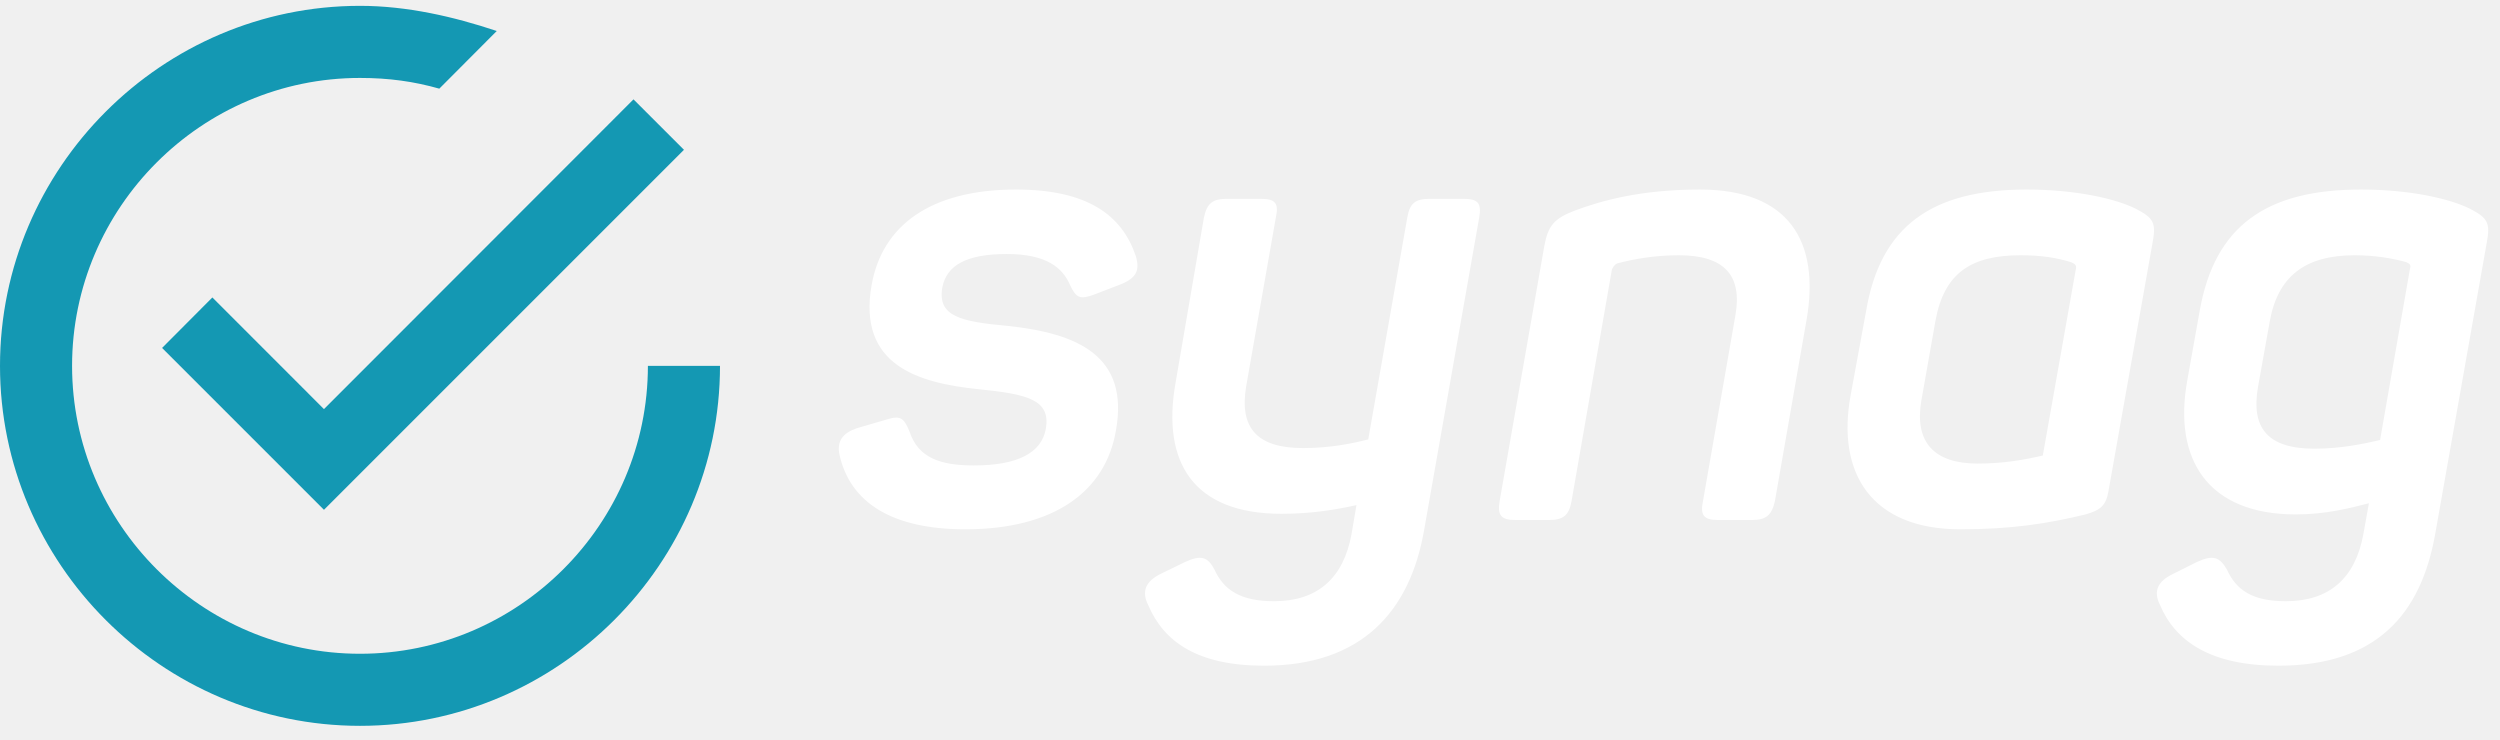
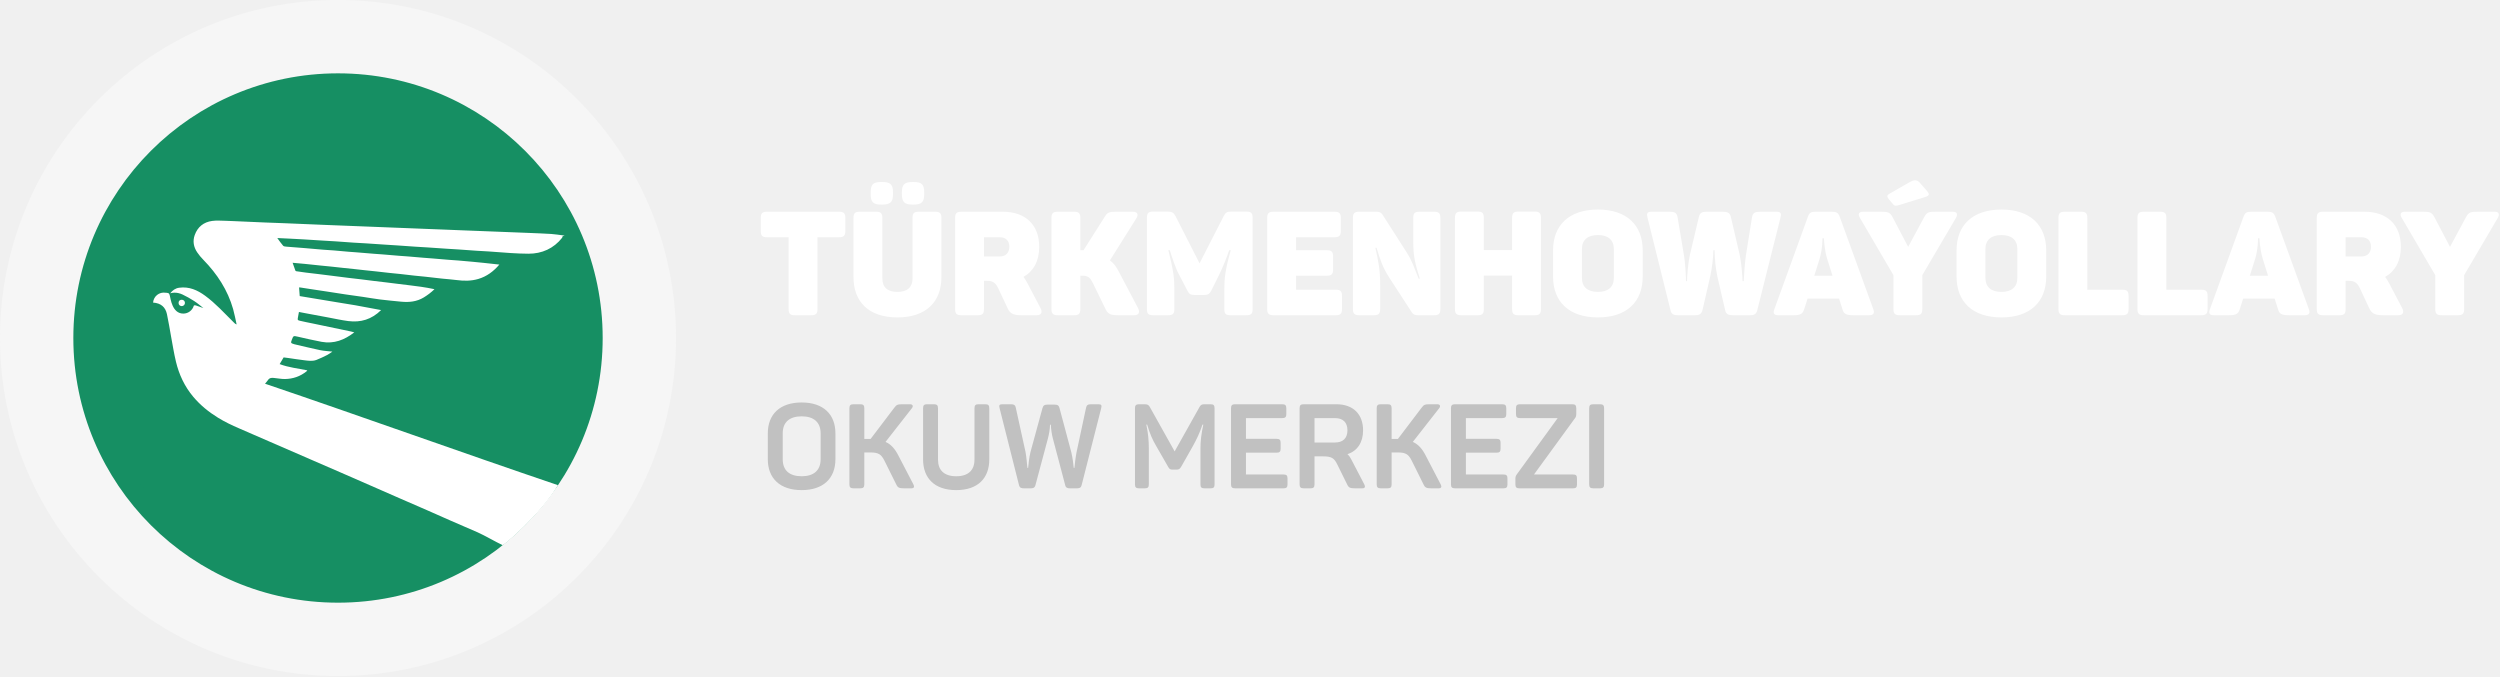
- <svg xmlns="http://www.w3.org/2000/svg" width="125px" height="37px" viewBox="0 0 125 37" version="1.1">
+ <svg xmlns="http://www.w3.org/2000/svg" width="392px" height="106px" viewBox="0 0 392 106" version="1.1">
  <defs />
-   <g id="Home" stroke="none" stroke-width="1" fill="none" fill-rule="evenodd">
+   <g id="Page-1" stroke="none" stroke-width="1" fill="none" fill-rule="evenodd">
    <g id="logo_light">
-       <path d="M10.618,14.873 L8.104,17.397 L16.198,25.49 L34.198,7.49 L31.675,4.968 L16.198,20.455 L10.618,14.873 L10.618,14.873 Z M18,32.688 C10.08,32.688 3.604,26.212 3.604,18.293 C3.604,10.373 10.08,3.897 18,3.897 C19.442,3.897 20.698,4.072 21.965,4.433 L24.838,1.55 C22.675,0.828 20.338,0.292 18,0.292 C8.104,0.292 0,8.397 0,18.293 C0,28.188 8.104,36.292 18,36.292 C27.895,36.292 36,28.188 36,18.293 L32.395,18.293 C32.395,26.212 25.92,32.688 18,32.688 Z" id="Imported-Layers-Copy-3" fill="#1498B3" />
-       <path d="M43.581,14.251 C42.868,18.281 45.937,19.149 48.913,19.459 C51.393,19.707 52.54,19.986 52.292,21.443 C52.075,22.652 50.866,23.272 48.696,23.272 C47.022,23.272 45.906,22.9 45.472,21.567 C45.193,20.885 45.007,20.761 44.325,20.978 L42.837,21.412 C42.124,21.66 41.845,22.063 41.969,22.714 C42.496,25.132 44.604,26.465 48.262,26.465 C52.664,26.465 55.268,24.605 55.795,21.536 C56.477,17.785 53.873,16.669 50.401,16.297 C48.045,16.08 46.867,15.832 47.115,14.375 C47.332,13.259 48.324,12.701 50.339,12.701 C52.323,12.701 53.129,13.383 53.501,14.251 C53.811,14.902 53.997,14.995 54.741,14.716 L56.105,14.189 C56.818,13.879 57.004,13.507 56.787,12.794 C56.105,10.779 54.4,9.477 50.804,9.477 C46.526,9.477 44.108,11.275 43.581,14.251 L43.581,14.251 Z M73.186,9.942 L71.481,9.942 C70.768,9.942 70.489,10.159 70.365,10.872 L68.412,21.97 C67.575,22.187 66.459,22.404 65.157,22.404 C62.863,22.404 61.964,21.412 62.305,19.335 L63.793,10.872 C63.948,10.159 63.762,9.942 63.049,9.942 L61.344,9.942 C60.631,9.942 60.352,10.159 60.197,10.872 L58.771,19.18 C58.089,23.086 59.639,25.69 64.072,25.69 C65.622,25.69 66.831,25.473 67.823,25.256 L67.575,26.713 C67.172,28.914 65.87,30.061 63.7,30.061 C62.026,30.061 61.189,29.503 60.724,28.48 C60.383,27.829 60.042,27.736 59.236,28.108 L58.027,28.697 C57.283,29.069 57.066,29.565 57.407,30.247 C58.182,32.076 59.856,33.285 63.204,33.285 C68.071,33.285 70.489,30.588 71.202,26.527 L73.961,10.872 C74.085,10.159 73.899,9.942 73.186,9.942 L73.186,9.942 Z M78.735,10.531 C77.681,10.934 77.402,11.306 77.216,12.298 L74.984,25.039 C74.86,25.752 75.046,26 75.759,26 L77.464,26 C78.177,26 78.456,25.752 78.58,25.039 L80.595,13.476 C80.657,13.352 80.719,13.228 80.874,13.166 C81.711,12.949 82.734,12.763 83.943,12.763 C86.206,12.763 87.136,13.755 86.764,15.801 L85.152,25.039 C84.997,25.752 85.183,26 85.896,26 L87.601,26 C88.314,26 88.593,25.752 88.748,25.039 L90.329,15.987 C91.011,12.05 89.43,9.477 84.997,9.477 C82.021,9.477 80.068,10.035 78.735,10.531 L78.735,10.531 Z M93.305,15.553 L92.53,19.769 C91.817,23.675 93.584,26.465 98.017,26.465 C100.559,26.465 102.357,26.186 104.279,25.721 C105.023,25.504 105.302,25.287 105.426,24.543 L107.627,12.143 C107.813,11.151 107.689,10.903 106.79,10.438 C105.798,9.942 103.814,9.477 101.334,9.477 C96.591,9.477 94.018,11.306 93.305,15.553 L93.305,15.553 Z M103.535,13.104 C103.783,13.197 103.845,13.29 103.783,13.507 L102.14,22.776 C101.21,22.993 100.156,23.179 98.885,23.179 C96.684,23.179 95.723,22.094 96.064,20.048 L96.777,16.018 C97.211,13.662 98.544,12.763 101.024,12.763 C102.078,12.763 102.822,12.887 103.535,13.104 L103.535,13.104 Z M109.983,15.553 L109.363,19.025 C108.65,22.962 110.386,25.721 114.788,25.721 C116.276,25.721 117.485,25.411 118.446,25.163 L118.167,26.713 C117.764,28.914 116.462,30.061 114.292,30.061 C112.618,30.061 111.812,29.503 111.347,28.48 C110.975,27.829 110.634,27.736 109.828,28.108 L108.65,28.697 C107.875,29.069 107.658,29.565 107.999,30.247 C108.774,32.076 110.541,33.285 113.92,33.285 C118.787,33.285 121.05,30.743 121.763,26.682 L124.336,12.143 C124.522,11.151 124.398,10.903 123.499,10.438 C122.507,9.942 120.523,9.477 118.043,9.477 C113.3,9.477 110.727,11.306 109.983,15.553 L109.983,15.553 Z M120.306,13.104 C120.523,13.197 120.554,13.259 120.492,13.476 L119.004,22.001 C118.198,22.187 117.051,22.435 115.718,22.435 C113.331,22.435 112.556,21.35 112.897,19.366 L113.486,16.08 C113.889,13.817 115.253,12.763 117.733,12.763 C118.756,12.763 119.624,12.918 120.306,13.104 L120.306,13.104 Z" id="synag-copy" fill="#FFFFFF" />
+       <g id="flights-copy">
+         <circle id="bg-circle" fill="#F6F6F6" cx="53" cy="53" r="53" />
+         <circle id="Oval-7-Copy-4" stroke="#168F63" stroke-width="3" fill="#168F63" cx="53" cy="53" r="40" />
+         <path d="M83.143,36.531 C82.267,36.492 81.365,36.461 80.489,36.426 C79.578,36.39 78.654,36.355 77.744,36.319 C76.877,36.285 76.003,36.25 75.136,36.217 C74.164,36.179 73.188,36.142 72.216,36.104 C71.402,36.072 70.586,36.038 69.772,36.005 C68.843,35.969 67.914,35.933 66.986,35.897 C66.119,35.863 65.252,35.828 64.385,35.794 C63.474,35.758 62.562,35.723 61.652,35.687 C60.785,35.652 59.918,35.618 59.051,35.583 C58.14,35.547 57.229,35.512 56.318,35.476 C55.434,35.442 54.55,35.406 53.665,35.372 C52.755,35.336 51.844,35.301 50.933,35.264 C50.136,35.232 49.339,35.197 48.542,35.164 C47.226,35.109 45.911,35.053 44.595,35 C43.569,34.959 42.542,34.928 41.516,34.885 C39.929,34.819 38.343,34.746 36.756,34.676 C36.309,34.656 35.862,34.627 35.415,34.622 C34.698,34.613 33.969,34.543 33.264,34.641 C31.94,34.824 30.996,35.567 30.535,36.85 C30.188,37.814 30.36,38.728 30.915,39.561 C31.195,39.982 31.531,40.374 31.885,40.736 C34.048,42.952 35.703,45.474 36.556,48.475 C36.779,49.263 36.923,50.073 37.103,50.873 C36.866,50.795 36.746,50.646 36.611,50.512 C35.17,49.087 33.807,47.576 32.164,46.371 C30.955,45.486 29.642,44.9 28.086,45.117 C27.488,45.2 27.051,45.527 26.684,45.989 C27.109,45.87 27.527,45.864 27.928,45.947 C28.162,45.996 28.391,46.074 28.612,46.177 C29.241,46.471 29.848,46.821 30.435,47.195 C30.974,47.54 31.397,47.92 31.891,48.305 C31.453,48.151 31.09,48.016 30.722,47.896 C30.59,47.853 30.477,47.858 30.39,47.926 C30.185,48.644 29.526,49.171 28.742,49.171 C26.978,49.171 26.755,46.801 26.628,46.361 C26.53,46.025 26.52,45.966 26.156,45.912 C26.087,45.902 26.015,45.908 25.946,45.898 C24.97,45.753 24.087,46.448 24,47.444 C25.264,47.535 25.94,48.176 26.176,49.251 C26.433,50.423 26.609,51.612 26.829,52.793 C27.072,54.094 27.276,55.406 27.584,56.692 C28.072,58.734 28.944,60.603 30.309,62.224 C31.412,63.534 32.72,64.594 34.171,65.489 C35.24,66.147 36.365,66.689 37.52,67.18 C39.076,67.842 40.621,68.529 42.172,69.203 C44.4,70.172 46.628,71.139 48.856,72.106 C50.57,72.85 52.284,73.592 53.997,74.338 C55.703,75.081 57.407,75.829 59.112,76.575 C60.29,77.091 61.467,77.61 62.646,78.124 C64.077,78.749 65.512,79.366 66.943,79.992 C68.159,80.525 69.37,81.071 70.587,81.603 C72.024,82.23 73.469,82.84 74.903,83.474 C75.991,83.954 77.738,84.984 78.818,85.482 C78.959,85.548 84.705,80.782 87.488,76.076 C72.325,70.933 56.728,65.312 41.557,60.166 C41.736,59.947 41.906,59.769 42.04,59.567 C42.26,59.236 42.586,59.229 42.918,59.259 C43.5,59.309 44.081,59.436 44.661,59.43 C45.932,59.417 47.088,59.023 48.085,58.21 C48.126,58.177 48.151,58.123 48.188,58.072 C46.728,57.766 45.256,57.625 43.85,57.091 C44.069,56.721 44.272,56.378 44.471,56.041 C44.738,56.075 44.988,56.104 45.238,56.14 C46.038,56.254 46.837,56.385 47.639,56.48 C48.299,56.559 48.976,56.68 49.619,56.433 C50.203,56.21 50.767,55.932 51.326,55.651 C51.599,55.514 51.841,55.315 52.116,55.132 C51.446,55.056 50.812,55.032 50.2,54.905 C48.845,54.623 47.501,54.289 46.153,53.977 C45.586,53.81 45.57,53.776 45.75,53.298 C46.003,52.628 46.001,52.637 46.689,52.791 C47.935,53.07 49.178,53.371 50.434,53.6 C52.369,53.953 54.033,53.297 55.55,52.113 C55.367,52.064 55.206,52.014 55.041,51.979 C53.018,51.554 50.994,51.132 48.971,50.709 C48.326,50.574 47.678,50.455 47.038,50.3 C46.646,50.205 46.649,50.18 46.712,49.798 C46.761,49.503 46.819,49.21 46.872,48.917 C47.261,48.991 47.611,49.06 47.96,49.125 C49.124,49.342 50.287,49.56 51.451,49.775 C52.503,49.97 53.549,50.208 54.609,50.344 C56.55,50.593 58.273,50.094 59.758,48.619 C58.364,48.358 57.031,48.101 55.695,47.863 C54.796,47.702 53.892,47.569 52.991,47.421 C52.072,47.27 51.154,47.117 50.236,46.964 C49.155,46.785 48.075,46.606 46.996,46.426 C46.962,45.968 46.928,45.527 46.894,45.066 C46.976,45.071 47.053,45.072 47.128,45.083 C47.653,45.164 48.176,45.248 48.701,45.328 C49.545,45.457 50.39,45.581 51.235,45.71 C52.228,45.862 53.22,46.022 54.214,46.169 C55.111,46.302 56.01,46.418 56.907,46.55 C57.802,46.682 58.692,46.846 59.589,46.957 C60.68,47.093 61.777,47.191 62.871,47.301 C64.128,47.427 65.339,47.313 66.45,46.637 C67.051,46.27 67.607,45.85 68.127,45.344 C67.326,45.173 66.667,45.063 66.007,44.966 C65.456,44.885 64.903,44.818 64.351,44.749 C63.728,44.671 63.105,44.598 62.482,44.521 C61.825,44.44 61.168,44.355 60.511,44.275 C59.87,44.197 59.229,44.126 58.588,44.048 C57.931,43.968 57.274,43.88 56.617,43.8 C55.976,43.723 55.335,43.655 54.694,43.576 C53.898,43.478 53.102,43.373 52.306,43.273 C51.509,43.172 50.713,43.071 49.917,42.974 C49.266,42.894 48.614,42.825 47.964,42.743 C47.464,42.68 46.966,42.607 46.468,42.531 C46.411,42.522 46.332,42.475 46.314,42.426 C46.166,42.03 46.03,41.63 45.881,41.204 C46.55,41.264 47.194,41.317 47.836,41.381 C48.645,41.461 49.452,41.553 50.261,41.636 C50.826,41.695 51.392,41.745 51.957,41.804 C52.573,41.869 53.189,41.94 53.805,42.006 C54.352,42.064 54.899,42.117 55.445,42.176 C56.044,42.24 56.642,42.31 57.24,42.375 C57.787,42.434 58.335,42.487 58.882,42.547 C59.619,42.628 60.355,42.717 61.092,42.796 C61.647,42.856 62.204,42.902 62.759,42.963 C63.496,43.043 64.231,43.137 64.967,43.217 C65.531,43.279 66.098,43.323 66.662,43.385 C67.564,43.483 68.465,43.595 69.367,43.691 C70.114,43.771 70.865,43.812 71.608,43.914 C72.75,44.069 73.879,44.069 74.991,43.742 C76.318,43.351 77.378,42.563 78.299,41.484 C78.042,41.457 77.829,41.434 77.616,41.411 C77.017,41.346 76.419,41.279 75.82,41.216 C75.239,41.156 74.657,41.097 74.074,41.043 C73.343,40.975 72.612,40.908 71.88,40.848 C71.366,40.805 70.851,40.778 70.337,40.737 C69.519,40.671 68.701,40.598 67.882,40.53 C67.394,40.49 66.906,40.458 66.418,40.417 C65.625,40.352 64.833,40.279 64.04,40.214 C63.535,40.173 63.028,40.144 62.522,40.103 C61.712,40.037 60.902,39.963 60.091,39.898 C59.585,39.857 59.078,39.828 58.572,39.787 C57.744,39.721 56.917,39.648 56.089,39.581 C55.601,39.542 55.112,39.513 54.624,39.471 C53.858,39.406 53.093,39.329 52.327,39.266 C51.778,39.221 51.227,39.199 50.678,39.154 C49.694,39.074 48.712,38.979 47.728,38.898 C46.794,38.821 45.859,38.759 44.926,38.678 C44.742,38.662 44.497,38.647 44.394,38.531 C44.061,38.155 43.781,37.733 43.48,37.326 C44.129,37.357 44.775,37.386 45.421,37.418 C46.122,37.453 46.823,37.488 47.524,37.53 C48.608,37.595 49.691,37.667 50.774,37.734 C51.386,37.772 51.998,37.802 52.609,37.843 C53.568,37.909 54.527,37.985 55.487,38.049 C56.124,38.092 56.763,38.118 57.4,38.159 C58.43,38.225 59.46,38.298 60.49,38.367 C61.066,38.405 61.643,38.437 62.219,38.476 C63.205,38.544 64.19,38.617 65.176,38.683 C65.787,38.723 66.399,38.752 67.01,38.793 C68.014,38.859 69.017,38.932 70.02,38.999 C70.614,39.039 71.208,39.068 71.801,39.109 C72.77,39.175 73.738,39.25 74.706,39.315 C75.335,39.357 75.964,39.381 76.593,39.425 C77.77,39.507 78.946,39.611 80.124,39.681 C81.034,39.735 81.947,39.779 82.859,39.782 C84.986,39.789 86.827,38.957 88.146,37.278 C88.236,37.163 88.036,37.055 88.536,36.943 C87.536,36.821 87.112,36.728 86.452,36.686 C85.368,36.617 84.228,36.578 83.143,36.531 Z M29,47.504 C29.001,47.211 28.791,47 28.497,47 C28.191,47 27.999,47.195 28,47.502 C28.001,47.783 28.216,48 28.494,48 C28.767,48 28.999,47.772 29,47.504" id="Fill-5" fill="#FFFFFF" />
+       </g>
+       <g id="text-copy-2" transform="translate(119, 28)">
+         <path d="M12.566,5.2 L1.251,5.2 C0.52,5.2 0.291,5.451 0.291,6.16 L0.291,8.217 C0.291,8.949 0.52,9.2 1.251,9.2 L4.657,9.2 L4.657,20.469 C4.657,21.177 4.886,21.429 5.617,21.429 L8.2,21.429 C8.931,21.429 9.183,21.177 9.183,20.469 L9.183,9.2 L12.566,9.2 C13.297,9.2 13.549,8.949 13.549,8.217 L13.549,6.16 C13.549,5.451 13.297,5.2 12.566,5.2 L12.566,5.2 Z M19.331,0.537 L19.171,0.537 C17.891,0.537 17.526,0.926 17.526,2.16 L17.526,2.457 C17.526,3.669 17.891,4.08 19.171,4.08 L19.331,4.08 C20.611,4.08 21.023,3.669 21.023,2.457 L21.023,2.16 C21.023,0.926 20.611,0.537 19.331,0.537 L19.331,0.537 Z M24.246,0.537 L24.086,0.537 C22.829,0.537 22.417,0.926 22.417,2.16 L22.417,2.457 C22.417,3.669 22.829,4.08 24.086,4.08 L24.246,4.08 C25.526,4.08 25.914,3.669 25.914,2.457 L25.914,2.16 C25.914,0.926 25.526,0.537 24.246,0.537 L24.246,0.537 Z M19.354,15.669 L19.354,6.16 C19.354,5.451 19.103,5.2 18.371,5.2 L15.789,5.2 C15.057,5.2 14.829,5.451 14.829,6.16 L14.829,15.463 C14.829,19.303 17.206,21.771 21.709,21.771 C26.234,21.771 28.611,19.303 28.611,15.463 L28.611,6.16 C28.611,5.451 28.36,5.2 27.629,5.2 L25.046,5.2 C24.314,5.2 24.086,5.451 24.086,6.16 L24.086,15.669 C24.086,17.017 23.286,17.771 21.709,17.771 C20.131,17.771 19.354,17.017 19.354,15.669 L19.354,15.669 Z M38.257,5.2 L31.743,5.2 C31.011,5.2 30.76,5.451 30.76,6.16 L30.76,20.469 C30.76,21.177 31.011,21.429 31.743,21.429 L34.326,21.429 C35.057,21.429 35.286,21.177 35.286,20.469 L35.286,16.034 L35.811,16.034 C36.749,16.034 37.137,16.423 37.526,17.2 L38.989,20.331 C39.354,21.131 39.88,21.429 41.091,21.429 L43.56,21.429 C44.314,21.429 44.474,20.926 44.154,20.309 L42.097,16.4 C41.914,16.034 41.709,15.714 41.48,15.417 C43.034,14.549 43.949,12.949 43.949,10.709 C43.949,7.166 41.709,5.2 38.257,5.2 L38.257,5.2 Z M39.263,10.686 C39.263,11.623 38.714,12.217 37.754,12.217 L35.286,12.217 L35.286,9.2 L37.754,9.2 C38.737,9.2 39.263,9.771 39.263,10.686 L39.263,10.686 Z M59.446,20.309 L56.429,14.594 C56.04,13.817 55.606,13.246 55.034,12.834 L59.194,6.206 C59.56,5.611 59.331,5.2 58.646,5.2 L56.017,5.2 C54.829,5.2 54.623,5.337 54.189,6.046 L50.897,11.234 L50.714,11.234 L50.394,11.234 L50.394,6.16 C50.394,5.451 50.166,5.2 49.434,5.2 L46.851,5.2 C46.12,5.2 45.869,5.451 45.869,6.16 L45.869,20.469 C45.869,21.177 46.12,21.429 46.851,21.429 L49.434,21.429 C50.166,21.429 50.394,21.177 50.394,20.469 L50.394,15.234 L50.806,15.234 C51.674,15.234 51.994,15.646 52.36,16.377 L54.349,20.469 C54.737,21.269 55.171,21.429 56.383,21.429 L58.851,21.429 C59.606,21.429 59.766,20.926 59.446,20.309 L59.446,20.309 Z M76.429,5.177 L74.143,5.177 C73.389,5.177 73.183,5.291 72.863,5.909 L69.091,13.291 L65.32,5.886 C65,5.314 64.771,5.177 63.971,5.177 L61.823,5.177 C61.091,5.177 60.84,5.406 60.84,6.137 L60.84,20.491 C60.84,21.2 61.091,21.429 61.823,21.429 L64.154,21.429 C64.886,21.429 65.137,21.2 65.137,20.491 L65.137,17.246 C65.137,15.669 65.023,14.526 64.2,11.234 L64.429,11.234 C64.657,12.034 65.366,14.137 65.846,15.006 L67.194,17.589 C67.446,18.091 67.674,18.251 68.291,18.251 L69.823,18.251 C70.44,18.251 70.669,18.046 70.92,17.589 L72.2,15.006 C72.68,14.069 73.503,11.989 73.731,11.234 L73.983,11.234 C73.114,14.274 72.977,15.714 72.977,17.223 L72.977,20.491 C72.977,21.2 73.206,21.429 73.937,21.429 L76.429,21.429 C77.16,21.429 77.411,21.2 77.411,20.491 L77.411,6.137 C77.411,5.406 77.16,5.177 76.429,5.177 L76.429,5.177 Z M90.257,5.2 L80.68,5.2 C79.949,5.2 79.697,5.451 79.697,6.16 L79.697,20.469 C79.697,21.177 79.949,21.429 80.68,21.429 L90.463,21.429 C91.171,21.429 91.423,21.177 91.423,20.469 L91.423,18.389 C91.423,17.657 91.171,17.429 90.463,17.429 L84.223,17.429 L84.223,15.234 L89.046,15.234 C89.777,15.234 90.029,14.983 90.029,14.251 L90.029,12.194 C90.029,11.486 89.777,11.234 89.046,11.234 L84.223,11.234 L84.223,9.2 L90.257,9.2 C90.989,9.2 91.24,8.949 91.24,8.217 L91.24,6.16 C91.24,5.451 90.989,5.2 90.257,5.2 L90.257,5.2 Z M105.891,5.2 L103.56,5.2 C102.829,5.2 102.6,5.451 102.6,6.16 L102.6,9.909 C102.6,12.24 102.897,13.337 103.629,15.691 L103.446,15.691 C102.714,13.954 102.531,13.086 101.526,11.509 L97.777,5.657 C97.571,5.337 97.343,5.2 96.817,5.2 L94.12,5.2 C93.389,5.2 93.137,5.451 93.137,6.16 L93.137,20.469 C93.137,21.177 93.389,21.429 94.12,21.429 L96.429,21.429 C97.16,21.429 97.411,21.177 97.411,20.469 L97.411,16.743 C97.411,14.206 97.137,13.04 96.657,10.846 L96.84,10.846 C97.457,12.903 97.846,13.977 98.851,15.554 L102.371,20.971 C102.577,21.291 102.829,21.429 103.309,21.429 L105.891,21.429 C106.6,21.429 106.851,21.177 106.851,20.469 L106.851,6.16 C106.851,5.451 106.6,5.2 105.891,5.2 L105.891,5.2 Z M121.663,5.177 L119.057,5.177 C118.349,5.177 118.097,5.429 118.097,6.16 L118.097,11.211 L113.663,11.211 L113.663,6.16 C113.663,5.429 113.434,5.177 112.703,5.177 L110.12,5.177 C109.389,5.177 109.137,5.429 109.137,6.16 L109.137,20.469 C109.137,21.177 109.389,21.429 110.12,21.429 L112.703,21.429 C113.434,21.429 113.663,21.177 113.663,20.469 L113.663,15.211 L118.097,15.211 L118.097,20.469 C118.097,21.177 118.349,21.429 119.057,21.429 L121.663,21.429 C122.371,21.429 122.623,21.177 122.623,20.469 L122.623,6.16 C122.623,5.429 122.371,5.177 121.663,5.177 L121.663,5.177 Z M124.52,11.257 L124.52,15.371 C124.52,19.326 127.034,21.771 131.56,21.771 C136.063,21.771 138.577,19.326 138.577,15.371 L138.577,11.257 C138.577,7.303 136.063,4.857 131.56,4.857 C127.034,4.857 124.52,7.303 124.52,11.257 L124.52,11.257 Z M134.051,11.051 L134.051,15.577 C134.051,17.017 133.137,17.771 131.56,17.771 C129.96,17.771 129.046,17.017 129.046,15.577 L129.046,11.051 C129.046,9.611 129.96,8.857 131.56,8.857 C133.137,8.857 134.051,9.611 134.051,11.051 L134.051,11.051 Z M159.56,5.2 L157.023,5.2 C156.2,5.2 155.857,5.337 155.72,6.046 L154.76,12.034 C154.577,13.291 154.44,15.44 154.417,16.08 L154.234,16.08 C154.211,15.394 154.074,13.337 153.8,12.034 L152.406,6.046 C152.246,5.337 151.834,5.2 151.126,5.2 L148.657,5.2 C147.926,5.2 147.537,5.314 147.377,6.046 L145.96,12.034 C145.686,13.269 145.526,15.394 145.526,16.08 L145.366,16.08 C145.366,15.44 145.251,13.223 145.046,12.034 L144.04,6.046 C143.903,5.337 143.56,5.2 142.76,5.2 L139.949,5.2 C139.24,5.2 139.171,5.497 139.331,6.137 L142.943,20.674 C143.08,21.291 143.469,21.429 144.131,21.429 L146.76,21.429 C147.4,21.429 147.766,21.291 147.949,20.629 L149.16,15.349 C149.48,13.863 149.617,12.537 149.663,11.234 L149.846,11.234 C149.869,12.537 149.983,13.909 150.28,15.349 L151.514,20.674 C151.651,21.269 152.04,21.429 152.703,21.429 L155.377,21.429 C156.017,21.429 156.383,21.291 156.543,20.629 L160.177,6.137 C160.337,5.497 160.269,5.2 159.56,5.2 L159.56,5.2 Z M174.737,20.491 L169.457,5.954 C169.229,5.36 168.931,5.2 168.269,5.2 L165.663,5.2 C165,5.2 164.703,5.337 164.474,6 L159.217,20.491 C158.989,21.109 159.126,21.429 159.834,21.429 L162.234,21.429 C163.377,21.429 163.674,21.177 163.903,20.469 L164.429,18.823 L169.366,18.823 L169.891,20.469 C170.074,21.177 170.417,21.429 171.606,21.429 L174.074,21.429 C174.76,21.429 174.966,21.109 174.737,20.491 L174.737,20.491 Z M167.491,12.56 L168.337,15.234 L165.48,15.234 L166.326,12.537 C166.783,11.006 166.76,9.36 166.76,9.36 L166.989,9.36 C166.989,9.36 167.034,11.006 167.491,12.56 L167.491,12.56 Z M180.474,0.537 L177.251,2.389 C176.84,2.617 176.84,2.823 177.183,3.257 L177.823,4.011 C178.051,4.331 178.326,4.286 178.874,4.126 L183.011,2.846 C183.56,2.64 183.537,2.389 183.149,1.931 L181.983,0.606 C181.526,0.103 181,0.24 180.474,0.537 L180.474,0.537 Z M187.217,5.2 L184.589,5.2 C183.469,5.2 183.149,5.246 182.714,6.046 L180.2,10.709 L177.754,6.046 C177.32,5.246 177,5.2 175.857,5.2 L173.114,5.2 C172.406,5.2 172.314,5.634 172.634,6.16 L177.891,15.143 L177.891,20.469 C177.891,21.177 178.143,21.429 178.874,21.429 L181.457,21.429 C182.189,21.429 182.417,21.177 182.417,20.469 L182.417,15.143 L187.697,6.16 C187.994,5.634 187.903,5.2 187.217,5.2 L187.217,5.2 Z M187.789,11.257 L187.789,15.371 C187.789,19.326 190.303,21.771 194.829,21.771 C199.331,21.771 201.846,19.326 201.846,15.371 L201.846,11.257 C201.846,7.303 199.331,4.857 194.829,4.857 C190.303,4.857 187.789,7.303 187.789,11.257 L187.789,11.257 Z M197.32,11.051 L197.32,15.577 C197.32,17.017 196.406,17.771 194.829,17.771 C193.229,17.771 192.314,17.017 192.314,15.577 L192.314,11.051 C192.314,9.611 193.229,8.857 194.829,8.857 C196.406,8.857 197.32,9.611 197.32,11.051 L197.32,11.051 Z M207.331,5.2 L204.749,5.2 C204.017,5.2 203.766,5.451 203.766,6.16 L203.766,20.469 C203.766,21.177 204.017,21.429 204.749,21.429 L213.8,21.429 C214.509,21.429 214.76,21.177 214.76,20.469 L214.76,18.389 C214.76,17.657 214.509,17.429 213.8,17.429 L208.291,17.429 L208.291,6.16 C208.291,5.451 208.063,5.2 207.331,5.2 L207.331,5.2 Z M219.72,5.2 L217.137,5.2 C216.406,5.2 216.154,5.451 216.154,6.16 L216.154,20.469 C216.154,21.177 216.406,21.429 217.137,21.429 L226.189,21.429 C226.897,21.429 227.149,21.177 227.149,20.469 L227.149,18.389 C227.149,17.657 226.897,17.429 226.189,17.429 L220.68,17.429 L220.68,6.16 C220.68,5.451 220.451,5.2 219.72,5.2 L219.72,5.2 Z M243.034,20.491 L237.754,5.954 C237.526,5.36 237.229,5.2 236.566,5.2 L233.96,5.2 C233.297,5.2 233,5.337 232.771,6 L227.514,20.491 C227.286,21.109 227.423,21.429 228.131,21.429 L230.531,21.429 C231.674,21.429 231.971,21.177 232.2,20.469 L232.726,18.823 L237.663,18.823 L238.189,20.469 C238.371,21.177 238.714,21.429 239.903,21.429 L242.371,21.429 C243.057,21.429 243.263,21.109 243.034,20.491 L243.034,20.491 Z M235.789,12.56 L236.634,15.234 L233.777,15.234 L234.623,12.537 C235.08,11.006 235.057,9.36 235.057,9.36 L235.286,9.36 C235.286,9.36 235.331,11.006 235.789,12.56 L235.789,12.56 Z M251.766,5.2 L245.251,5.2 C244.52,5.2 244.269,5.451 244.269,6.16 L244.269,20.469 C244.269,21.177 244.52,21.429 245.251,21.429 L247.834,21.429 C248.566,21.429 248.794,21.177 248.794,20.469 L248.794,16.034 L249.32,16.034 C250.257,16.034 250.646,16.423 251.034,17.2 L252.497,20.331 C252.863,21.131 253.389,21.429 254.6,21.429 L257.069,21.429 C257.823,21.429 257.983,20.926 257.663,20.309 L255.606,16.4 C255.423,16.034 255.217,15.714 254.989,15.417 C256.543,14.549 257.457,12.949 257.457,10.709 C257.457,7.166 255.217,5.2 251.766,5.2 L251.766,5.2 Z M252.771,10.686 C252.771,11.623 252.223,12.217 251.263,12.217 L248.794,12.217 L248.794,9.2 L251.263,9.2 C252.246,9.2 252.771,9.771 252.771,10.686 L252.771,10.686 Z M272.177,5.2 L269.549,5.2 C268.429,5.2 268.109,5.246 267.674,6.046 L265.16,10.709 L262.714,6.046 C262.28,5.246 261.96,5.2 260.817,5.2 L258.074,5.2 C257.366,5.2 257.274,5.634 257.594,6.16 L262.851,15.143 L262.851,20.469 C262.851,21.177 263.103,21.429 263.834,21.429 L266.417,21.429 C267.149,21.429 267.377,21.177 267.377,20.469 L267.377,15.143 L272.657,6.16 C272.954,5.634 272.863,5.2 272.177,5.2 L272.177,5.2 Z" id="TÜRKMENHOWAÝOLLARY" fill="#FFFFFF" />
+         <path d="M1.391,39.954 L1.391,44.003 C1.391,46.993 3.285,48.85 6.702,48.85 C10.101,48.85 11.995,46.993 11.995,44.003 L11.995,39.954 C11.995,36.964 10.101,35.107 6.702,35.107 C3.285,35.107 1.391,36.964 1.391,39.954 L1.391,39.954 Z M9.674,39.936 L9.674,44.021 C9.674,45.749 8.596,46.677 6.702,46.677 C4.789,46.677 3.731,45.749 3.731,44.021 L3.731,39.936 C3.731,38.209 4.789,37.28 6.702,37.28 C8.596,37.28 9.674,38.209 9.674,39.936 L9.674,39.936 Z M24.215,47.94 L21.856,43.409 C21.318,42.369 20.724,41.681 19.851,41.291 L23.992,35.999 C24.234,35.683 24.122,35.386 23.695,35.386 L22.506,35.386 C21.764,35.386 21.578,35.46 21.244,35.906 L17.511,40.827 L17.269,40.827 L16.526,40.827 L16.526,36.017 C16.526,35.553 16.359,35.386 15.895,35.386 L14.836,35.386 C14.354,35.386 14.186,35.553 14.186,36.017 L14.186,47.94 C14.186,48.404 14.354,48.571 14.836,48.571 L15.895,48.571 C16.359,48.571 16.526,48.404 16.526,47.94 L16.526,42.944 L17.474,42.944 C18.755,42.944 19.182,43.241 19.684,44.244 L21.559,48.014 C21.782,48.479 22.024,48.571 22.822,48.571 L23.899,48.571 C24.364,48.571 24.401,48.293 24.215,47.94 L24.215,47.94 Z M28.078,44.059 L28.078,36.017 C28.078,35.553 27.911,35.386 27.446,35.386 L26.369,35.386 C25.905,35.386 25.738,35.553 25.738,36.017 L25.738,44.04 C25.738,46.956 27.521,48.85 30.938,48.85 C34.355,48.85 36.119,46.956 36.119,44.04 L36.119,36.017 C36.119,35.553 35.971,35.386 35.488,35.386 L34.429,35.386 C33.965,35.386 33.798,35.553 33.798,36.017 L33.798,44.059 C33.798,45.711 32.851,46.677 30.938,46.677 C29.025,46.677 28.078,45.711 28.078,44.059 L28.078,44.059 Z M53.261,35.386 L52.128,35.386 C51.608,35.386 51.385,35.479 51.292,35.943 L49.806,42.889 C49.658,43.613 49.491,45.061 49.472,45.359 L49.361,45.359 C49.342,45.006 49.175,43.669 48.971,42.87 L47.132,35.999 C47.021,35.534 46.779,35.441 46.296,35.441 L45.294,35.441 C44.829,35.441 44.588,35.534 44.458,35.999 L42.582,42.87 C42.396,43.594 42.229,44.969 42.211,45.359 L42.099,45.359 C42.062,45.024 41.932,43.52 41.802,42.87 L40.279,35.943 C40.186,35.479 39.964,35.386 39.444,35.386 L38.144,35.386 C37.679,35.386 37.624,35.571 37.735,35.999 L40.781,48.07 C40.892,48.497 41.134,48.571 41.579,48.571 L42.582,48.571 C43.009,48.571 43.251,48.497 43.362,48.051 L45.331,40.679 C45.498,40.047 45.628,39.304 45.646,38.599 L45.776,38.599 C45.795,39.304 45.925,40.103 46.074,40.697 L48.024,48.07 C48.116,48.479 48.358,48.571 48.804,48.571 L49.825,48.571 C50.252,48.571 50.494,48.497 50.605,48.051 L53.669,35.999 C53.781,35.571 53.706,35.386 53.261,35.386 L53.261,35.386 Z M70.811,35.386 L69.901,35.386 C69.399,35.386 69.269,35.479 69.046,35.887 L65.184,42.777 L61.321,35.869 C61.116,35.479 60.949,35.386 60.429,35.386 L59.612,35.386 C59.129,35.386 58.962,35.553 58.962,36.017 L58.962,47.94 C58.962,48.404 59.129,48.571 59.612,48.571 L60.504,48.571 C60.986,48.571 61.135,48.404 61.135,47.94 L61.135,42.294 C61.135,41.124 61.042,40.029 60.745,38.58 L60.875,38.58 C61.321,40.066 61.674,40.883 62.305,41.96 L64.162,45.191 C64.366,45.563 64.496,45.637 64.886,45.637 L65.481,45.637 C65.852,45.637 66.001,45.526 66.205,45.191 L68.025,41.979 C68.619,40.901 69.084,39.973 69.548,38.58 L69.678,38.58 C69.362,40.01 69.232,41.217 69.232,42.276 L69.232,47.94 C69.232,48.404 69.381,48.571 69.864,48.571 L70.811,48.571 C71.294,48.571 71.442,48.404 71.442,47.94 L71.442,36.017 C71.442,35.553 71.294,35.386 70.811,35.386 L70.811,35.386 Z M82.046,35.386 L74.674,35.386 C74.191,35.386 74.024,35.553 74.024,36.017 L74.024,47.94 C74.024,48.404 74.191,48.571 74.674,48.571 L82.251,48.571 C82.734,48.571 82.882,48.404 82.882,47.94 L82.882,47.03 C82.882,46.566 82.734,46.399 82.251,46.399 L76.364,46.399 L76.364,42.981 L81.174,42.981 C81.638,42.981 81.805,42.814 81.805,42.35 L81.805,41.44 C81.805,40.976 81.638,40.809 81.174,40.809 L76.364,40.809 L76.364,37.559 L82.046,37.559 C82.529,37.559 82.696,37.391 82.696,36.927 L82.696,36.017 C82.696,35.553 82.529,35.386 82.046,35.386 L82.046,35.386 Z M90.552,35.386 L85.426,35.386 C84.944,35.386 84.776,35.553 84.776,36.017 L84.776,47.94 C84.776,48.404 84.944,48.571 85.426,48.571 L86.485,48.571 C86.949,48.571 87.116,48.404 87.116,47.94 L87.116,43.557 L88.491,43.557 C89.772,43.557 90.218,43.836 90.701,44.857 L92.261,48.014 C92.484,48.479 92.725,48.571 93.524,48.571 L94.601,48.571 C95.065,48.571 95.102,48.293 94.916,47.94 L92.874,44.021 C92.706,43.687 92.521,43.427 92.279,43.223 C93.821,42.703 94.731,41.403 94.731,39.471 C94.731,36.909 93.134,35.386 90.552,35.386 L90.552,35.386 Z M92.279,39.471 C92.279,40.716 91.574,41.384 90.329,41.384 L87.116,41.384 L87.116,37.559 L90.329,37.559 C91.592,37.559 92.279,38.246 92.279,39.471 L92.279,39.471 Z M106.895,47.94 L104.536,43.409 C103.998,42.369 103.404,41.681 102.531,41.291 L106.672,35.999 C106.914,35.683 106.802,35.386 106.375,35.386 L105.186,35.386 C104.444,35.386 104.258,35.46 103.924,35.906 L100.191,40.827 L99.949,40.827 L99.206,40.827 L99.206,36.017 C99.206,35.553 99.039,35.386 98.575,35.386 L97.516,35.386 C97.034,35.386 96.866,35.553 96.866,36.017 L96.866,47.94 C96.866,48.404 97.034,48.571 97.516,48.571 L98.575,48.571 C99.039,48.571 99.206,48.404 99.206,47.94 L99.206,42.944 L100.154,42.944 C101.435,42.944 101.862,43.241 102.364,44.244 L104.239,48.014 C104.462,48.479 104.704,48.571 105.502,48.571 L106.579,48.571 C107.044,48.571 107.081,48.293 106.895,47.94 L106.895,47.94 Z M116.534,35.386 L109.161,35.386 C108.678,35.386 108.511,35.553 108.511,36.017 L108.511,47.94 C108.511,48.404 108.678,48.571 109.161,48.571 L116.738,48.571 C117.221,48.571 117.369,48.404 117.369,47.94 L117.369,47.03 C117.369,46.566 117.221,46.399 116.738,46.399 L110.851,46.399 L110.851,42.981 L115.661,42.981 C116.125,42.981 116.292,42.814 116.292,42.35 L116.292,41.44 C116.292,40.976 116.125,40.809 115.661,40.809 L110.851,40.809 L110.851,37.559 L116.534,37.559 C117.016,37.559 117.184,37.391 117.184,36.927 L117.184,36.017 C117.184,35.553 117.016,35.386 116.534,35.386 L116.534,35.386 Z M127.528,35.386 L119.338,35.386 C118.874,35.386 118.706,35.553 118.706,36.017 L118.706,36.927 C118.706,37.391 118.874,37.559 119.338,37.559 L125.244,37.559 L118.836,46.38 C118.688,46.584 118.614,46.77 118.614,47.03 L118.614,47.94 C118.614,48.404 118.781,48.571 119.245,48.571 L127.639,48.571 C128.122,48.571 128.271,48.404 128.271,47.94 L128.271,47.03 C128.271,46.547 128.122,46.399 127.639,46.399 L121.529,46.399 L127.955,37.577 C128.104,37.391 128.159,37.187 128.159,36.909 L128.159,36.017 C128.159,35.553 127.992,35.386 127.528,35.386 L127.528,35.386 Z M130.184,36.017 L130.184,47.94 C130.184,48.404 130.351,48.571 130.834,48.571 L131.892,48.571 C132.356,48.571 132.524,48.404 132.524,47.94 L132.524,36.017 C132.524,35.553 132.356,35.386 131.892,35.386 L130.834,35.386 C130.351,35.386 130.184,35.553 130.184,36.017 L130.184,36.017 Z" id="OKUW-MERKEZI" fill="#C1C1C1" />
+       </g>
    </g>
  </g>
</svg>
